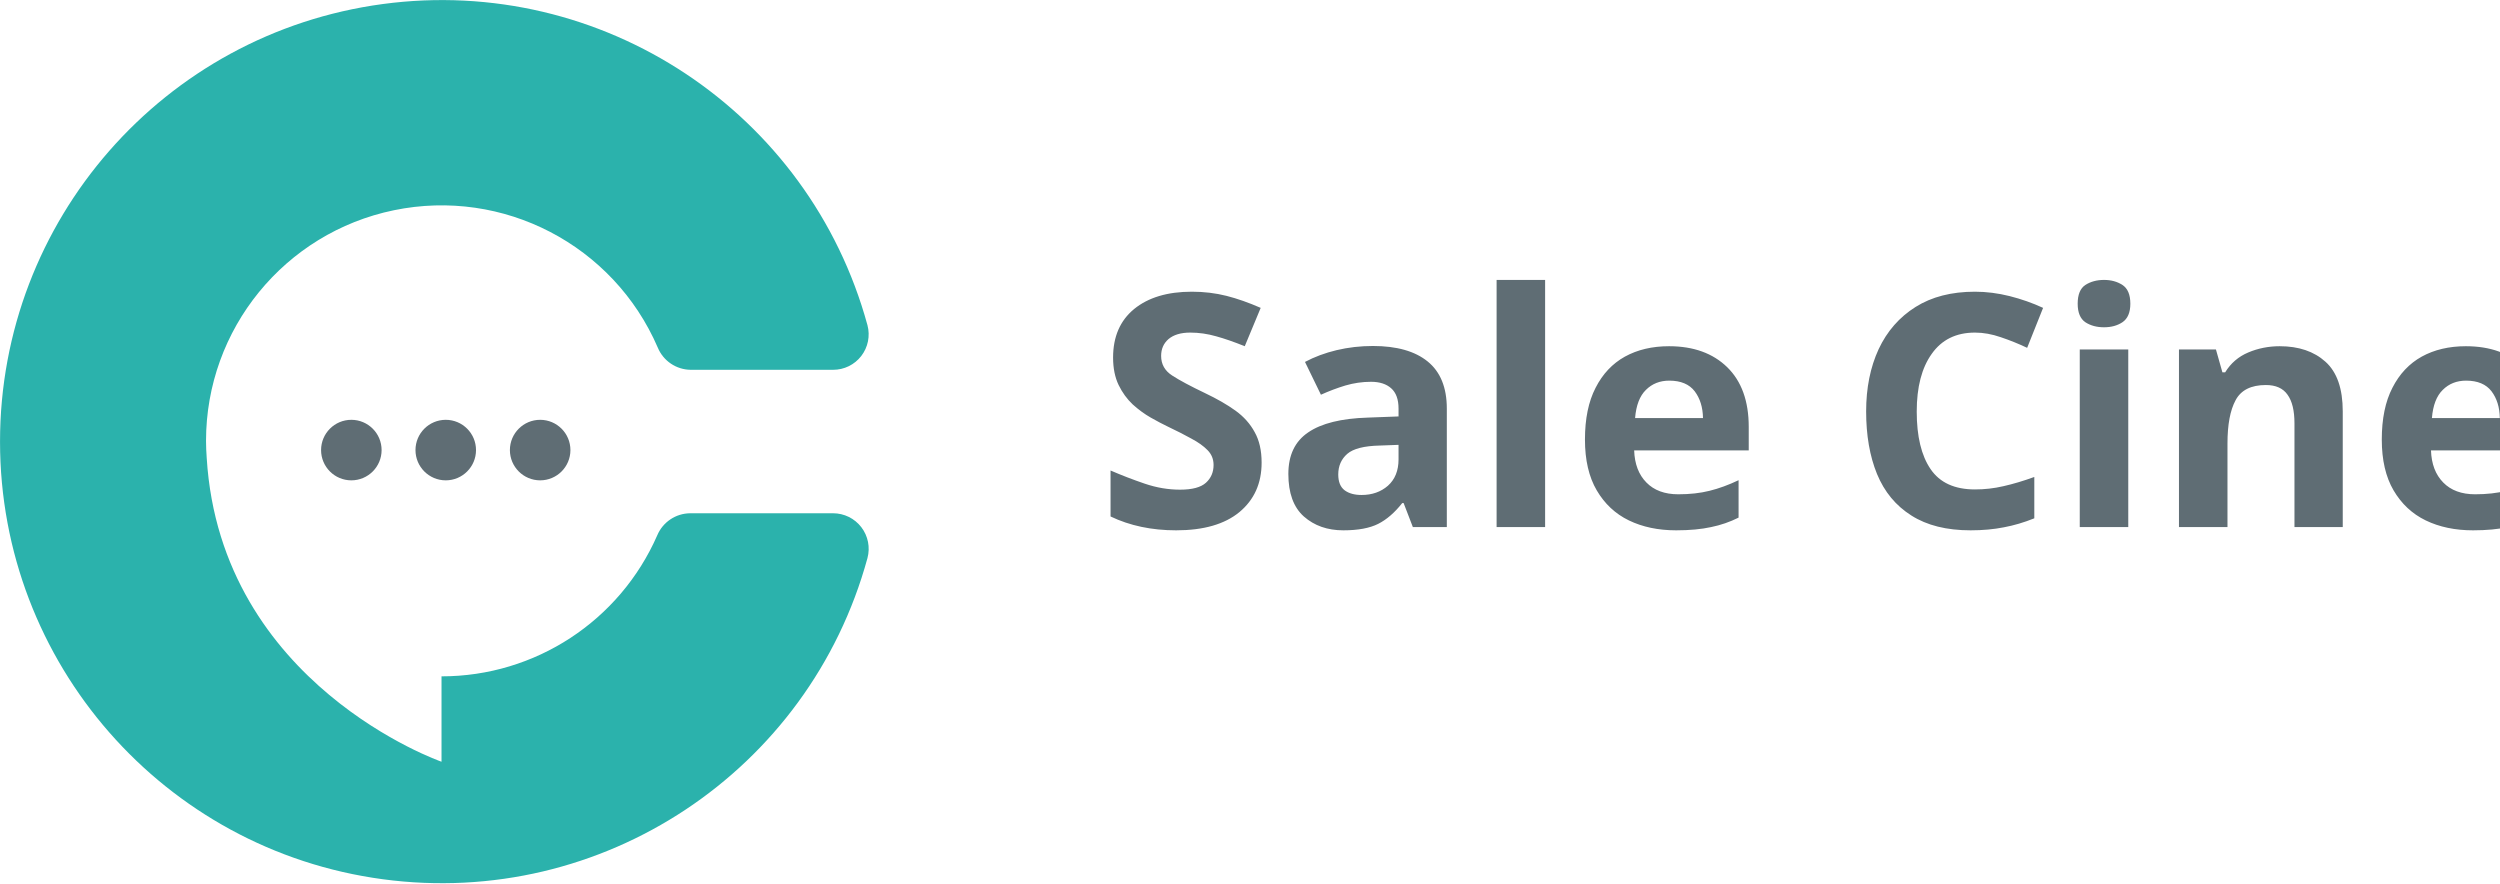
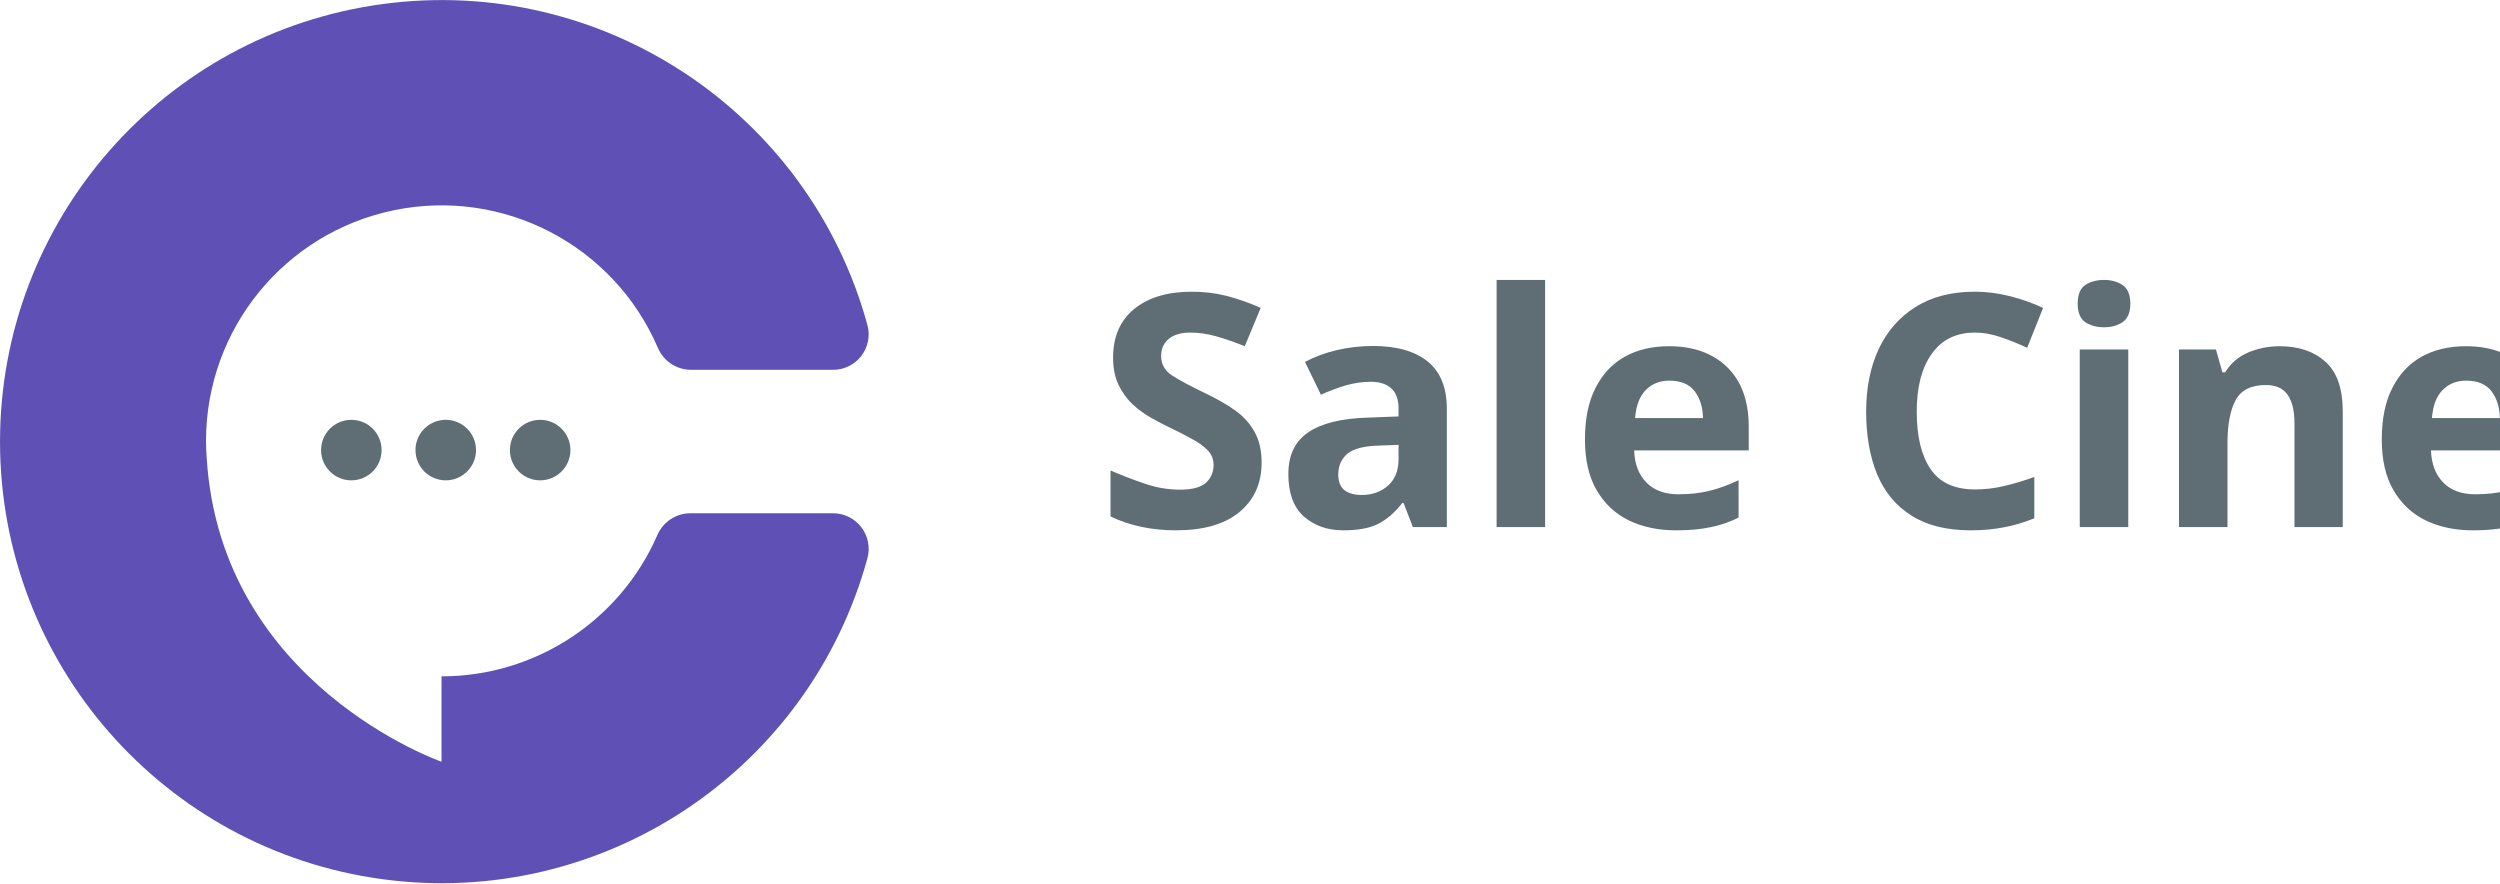
<svg xmlns="http://www.w3.org/2000/svg" width="169.103" height="59.733" viewBox="0 0 169.103 59.733">
  <g id="Group_234" data-name="Group 234" transform="translate(-403.735 -217.761)">
    <text id="Sale_Cine" data-name="Sale Cine" transform="translate(477.838 253.414)" fill="#5f6d74" font-size="22" font-family="Nunito-Bold, Nunito" font-weight="700">
      <tspan x="0" y="0">Sale Cine</tspan>
    </text>
    <g id="Group_181" data-name="Group 181" transform="translate(403.735 217.761)">
-       <path id="Path_12" data-name="Path 12" d="M448.194,253.967A15.927,15.927,0,0,1,433.6,263.51v5.775s-14.935-5.187-15.882-20.539c-.027-.385-.047-.773-.047-1.164a15.93,15.93,0,0,1,30.558-6.307,2.434,2.434,0,0,0,2.226,1.5h9.628a2.4,2.4,0,0,0,2.329-3.016,29.866,29.866,0,1,0,0,15.75,2.408,2.408,0,0,0-2.328-3.03h-9.666A2.437,2.437,0,0,0,448.194,253.967Z" transform="translate(-403.735 -217.761)" fill="#2bb2ac" />
+       <path id="Path_12" data-name="Path 12" d="M448.194,253.967A15.927,15.927,0,0,1,433.6,263.51v5.775s-14.935-5.187-15.882-20.539c-.027-.385-.047-.773-.047-1.164a15.93,15.93,0,0,1,30.558-6.307,2.434,2.434,0,0,0,2.226,1.5h9.628a2.4,2.4,0,0,0,2.329-3.016,29.866,29.866,0,1,0,0,15.75,2.408,2.408,0,0,0-2.328-3.03h-9.666A2.437,2.437,0,0,0,448.194,253.967Z" transform="translate(-403.735 -217.761)" fill="#5e50b5" />
      <circle id="Ellipse_6" data-name="Ellipse 6" cx="2.047" cy="2.047" r="2.047" transform="translate(21.718 28.397)" fill="#5f6d74" />
      <circle id="Ellipse_7" data-name="Ellipse 7" cx="2.047" cy="2.047" r="2.047" transform="translate(28.104 28.397)" fill="#5f6d74" />
      <circle id="Ellipse_8" data-name="Ellipse 8" cx="2.047" cy="2.047" r="2.047" transform="translate(34.49 28.397)" fill="#5f6d74" />
    </g>
  </g>
</svg>
